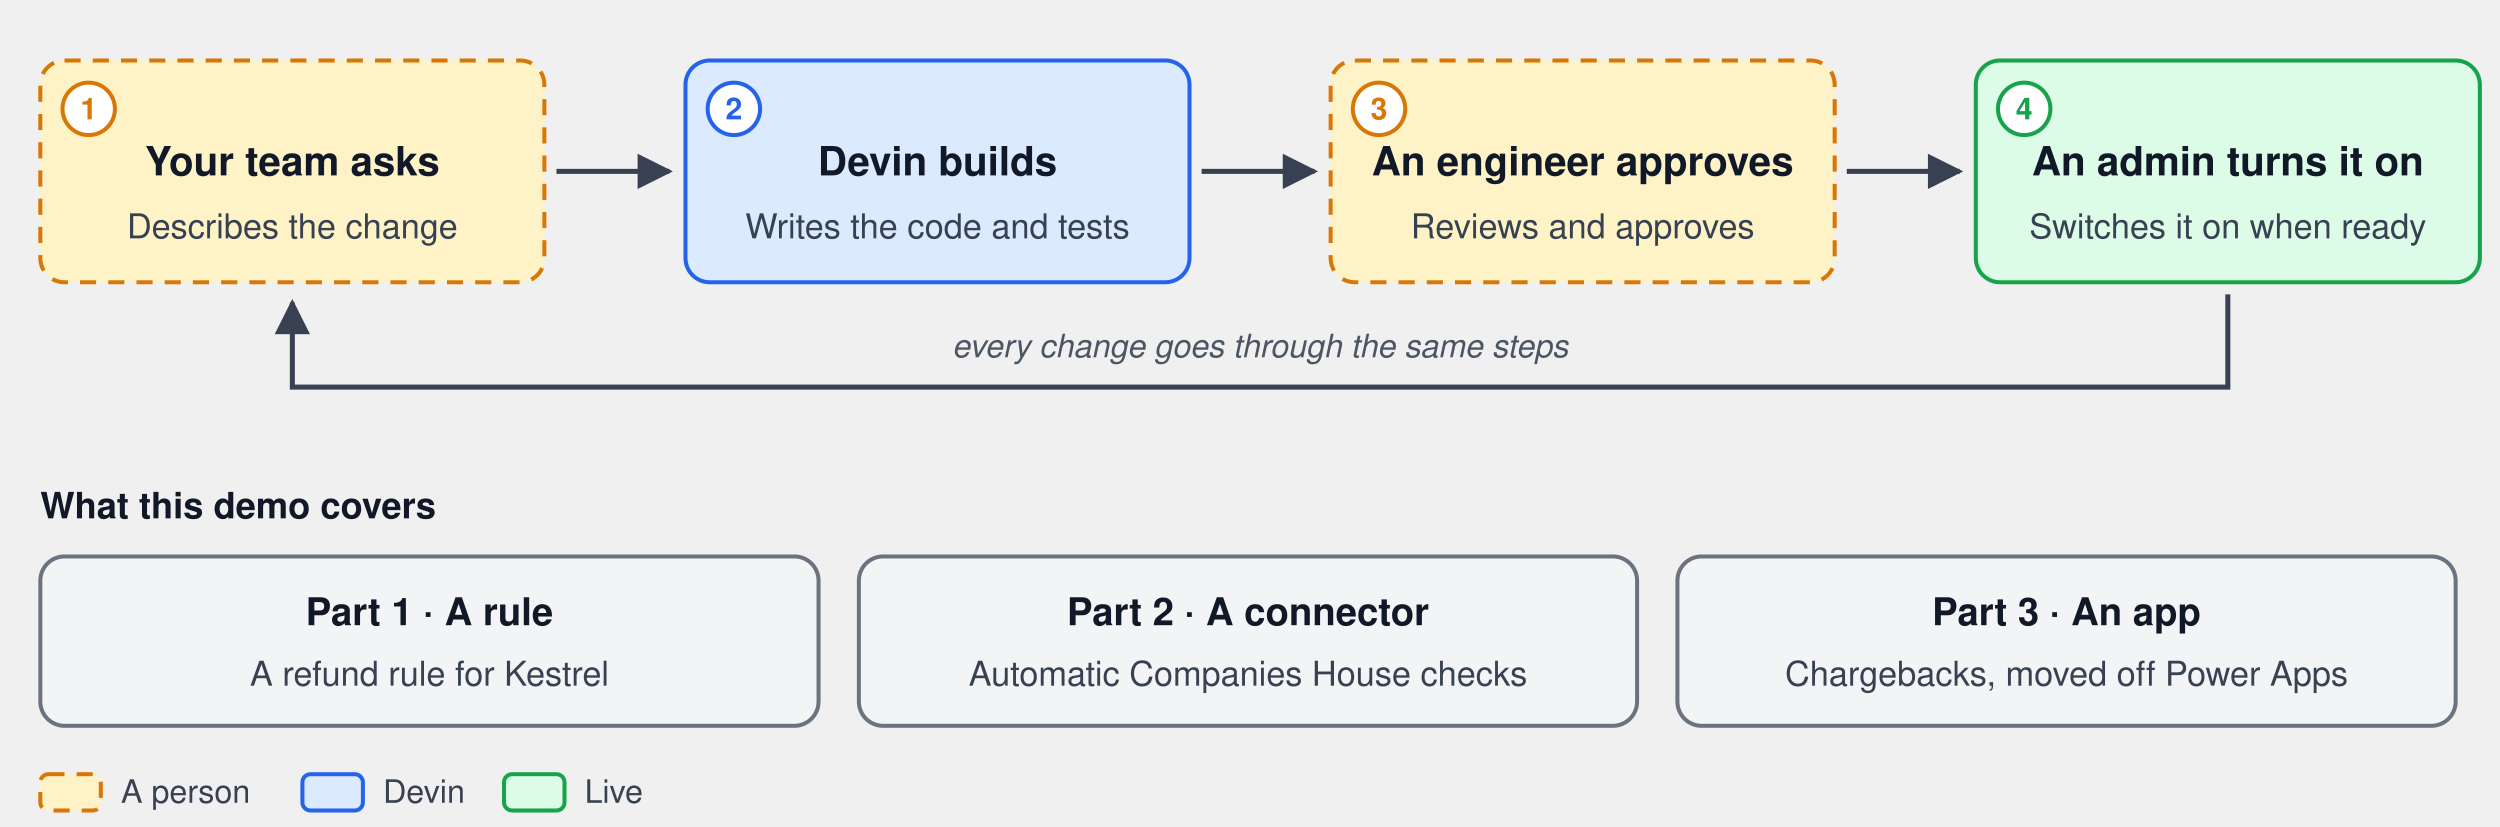
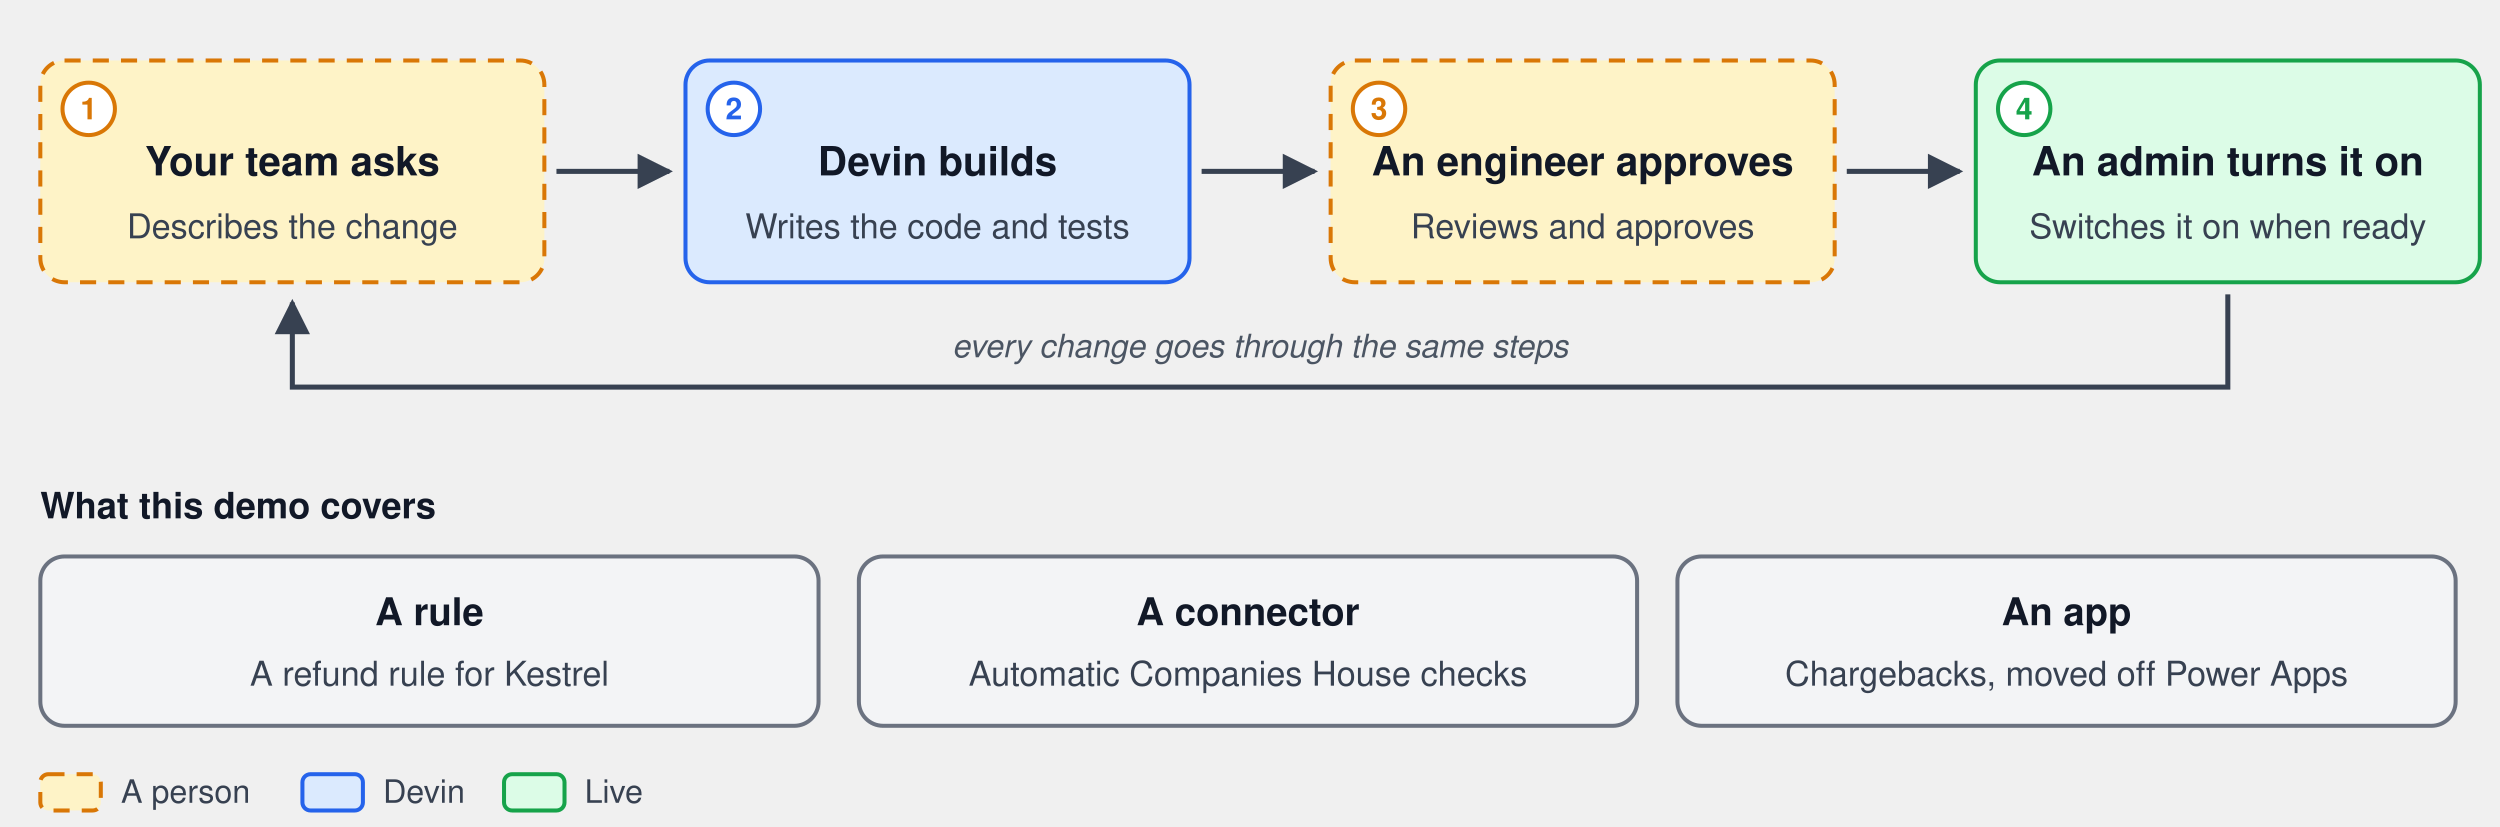
<svg xmlns="http://www.w3.org/2000/svg" width="1240" height="410" viewBox="0 0 1240 410" font-family="Helvetica, Arial, sans-serif">
  <defs>
    <marker id="arrow" viewBox="0 0 10 10" refX="9" refY="5" markerWidth="7" markerHeight="7" orient="auto-start-reverse">
      <path d="M 0 0 L 10 5 L 0 10 z" fill="#374151" />
    </marker>
  </defs>
  <rect x="20" y="30" width="250" height="110" rx="12" fill="#fef3c7" stroke="#d97706" stroke-width="2" stroke-dasharray="8 6" />
  <circle cx="44" cy="54" r="13" fill="#ffffff" stroke="#d97706" stroke-width="2" />
  <text x="44" y="59.2" text-anchor="middle" font-size="15" font-weight="700" fill="#d97706">1</text>
  <text x="145.0" y="87.0" text-anchor="middle" font-size="20" font-weight="700" fill="#111827">Your team asks</text>
  <text x="145.0" y="118.2" text-anchor="middle" font-size="17" font-weight="400" fill="#374151">Describes the change</text>
  <path d="M 276 85.0 L 332 85.0" fill="none" stroke="#374151" stroke-width="2.5" marker-end="url(#arrow)" />
  <rect x="340" y="30" width="250" height="110" rx="12" fill="#dbeafe" stroke="#2563eb" stroke-width="2" />
  <circle cx="364" cy="54" r="13" fill="#ffffff" stroke="#2563eb" stroke-width="2" />
  <text x="364" y="59.2" text-anchor="middle" font-size="15" font-weight="700" fill="#2563eb">2</text>
  <text x="465.0" y="87.0" text-anchor="middle" font-size="20" font-weight="700" fill="#111827">Devin builds</text>
  <text x="465.0" y="118.2" text-anchor="middle" font-size="17" font-weight="400" fill="#374151">Writes the code and tests</text>
  <path d="M 596 85.0 L 652 85.0" fill="none" stroke="#374151" stroke-width="2.5" marker-end="url(#arrow)" />
  <rect x="660" y="30" width="250" height="110" rx="12" fill="#fef3c7" stroke="#d97706" stroke-width="2" stroke-dasharray="8 6" />
  <circle cx="684" cy="54" r="13" fill="#ffffff" stroke="#d97706" stroke-width="2" />
  <text x="684" y="59.2" text-anchor="middle" font-size="15" font-weight="700" fill="#d97706">3</text>
  <text x="785.0" y="87.0" text-anchor="middle" font-size="20" font-weight="700" fill="#111827">An engineer approves</text>
  <text x="785.0" y="118.2" text-anchor="middle" font-size="17" font-weight="400" fill="#374151">Reviews and approves</text>
  <path d="M 916 85.0 L 972 85.0" fill="none" stroke="#374151" stroke-width="2.5" marker-end="url(#arrow)" />
  <rect x="980" y="30" width="250" height="110" rx="12" fill="#dcfce7" stroke="#16a34a" stroke-width="2" />
  <circle cx="1004" cy="54" r="13" fill="#ffffff" stroke="#16a34a" stroke-width="2" />
  <text x="1004" y="59.2" text-anchor="middle" font-size="15" font-weight="700" fill="#16a34a">4</text>
  <text x="1105.0" y="87.0" text-anchor="middle" font-size="20" font-weight="700" fill="#111827">An admin turns it on</text>
  <text x="1105.0" y="118.2" text-anchor="middle" font-size="17" font-weight="400" fill="#374151">Switches it on when ready</text>
  <path d="M 1105.0 146 L 1105.0 192 L 145.0 192 L 145.0 150" fill="none" stroke="#374151" stroke-width="2.5" marker-end="url(#arrow)" />
  <text x="625.0" y="177.2" text-anchor="middle" font-size="16" font-weight="400" fill="#4b5563" font-style="italic">every change goes through the same steps</text>
  <text x="20" y="257.1" text-anchor="start" font-size="18" font-weight="700" fill="#111827">What this demo covers</text>
  <rect x="20" y="276" width="386" height="84" rx="12" fill="#f3f4f6" stroke="#6b7280" stroke-width="2" />
-   <text x="213.0" y="310.1" text-anchor="middle" font-size="19" font-weight="700" fill="#111827">Part 1 · A rule</text>
+   <text x="213.0" y="310.1" text-anchor="middle" font-size="19" font-weight="700" fill="#111827">A rule</text>
  <text x="213.0" y="340.1" text-anchor="middle" font-size="17" font-weight="400" fill="#374151">A refund rule for Kestrel</text>
  <rect x="426" y="276" width="386" height="84" rx="12" fill="#f3f4f6" stroke="#6b7280" stroke-width="2" />
-   <text x="619.0" y="310.1" text-anchor="middle" font-size="19" font-weight="700" fill="#111827">Part 2 · A connector</text>
+   <text x="619.0" y="310.1" text-anchor="middle" font-size="19" font-weight="700" fill="#111827">A connector</text>
  <text x="619.0" y="340.1" text-anchor="middle" font-size="17" font-weight="400" fill="#374151">Automatic Companies House checks</text>
  <rect x="832" y="276" width="386" height="84" rx="12" fill="#f3f4f6" stroke="#6b7280" stroke-width="2" />
-   <text x="1025.0" y="310.1" text-anchor="middle" font-size="19" font-weight="700" fill="#111827">Part 3 · An app</text>
+   <text x="1025.0" y="310.1" text-anchor="middle" font-size="19" font-weight="700" fill="#111827">An app</text>
  <text x="1025.0" y="340.1" text-anchor="middle" font-size="17" font-weight="400" fill="#374151">Chargebacks, moved off Power Apps</text>
  <rect x="20" y="384" width="30" height="18" rx="4" fill="#fef3c7" stroke="#d97706" stroke-width="2" stroke-dasharray="8 6" />
  <text x="60" y="398.2" text-anchor="start" font-size="16" font-weight="400" fill="#374151">A person</text>
  <rect x="150" y="384" width="30" height="18" rx="4" fill="#dbeafe" stroke="#2563eb" stroke-width="2" />
  <text x="190" y="398.2" text-anchor="start" font-size="16" font-weight="400" fill="#374151">Devin</text>
  <rect x="250" y="384" width="30" height="18" rx="4" fill="#dcfce7" stroke="#16a34a" stroke-width="2" />
  <text x="290" y="398.2" text-anchor="start" font-size="16" font-weight="400" fill="#374151">Live</text>
</svg>
